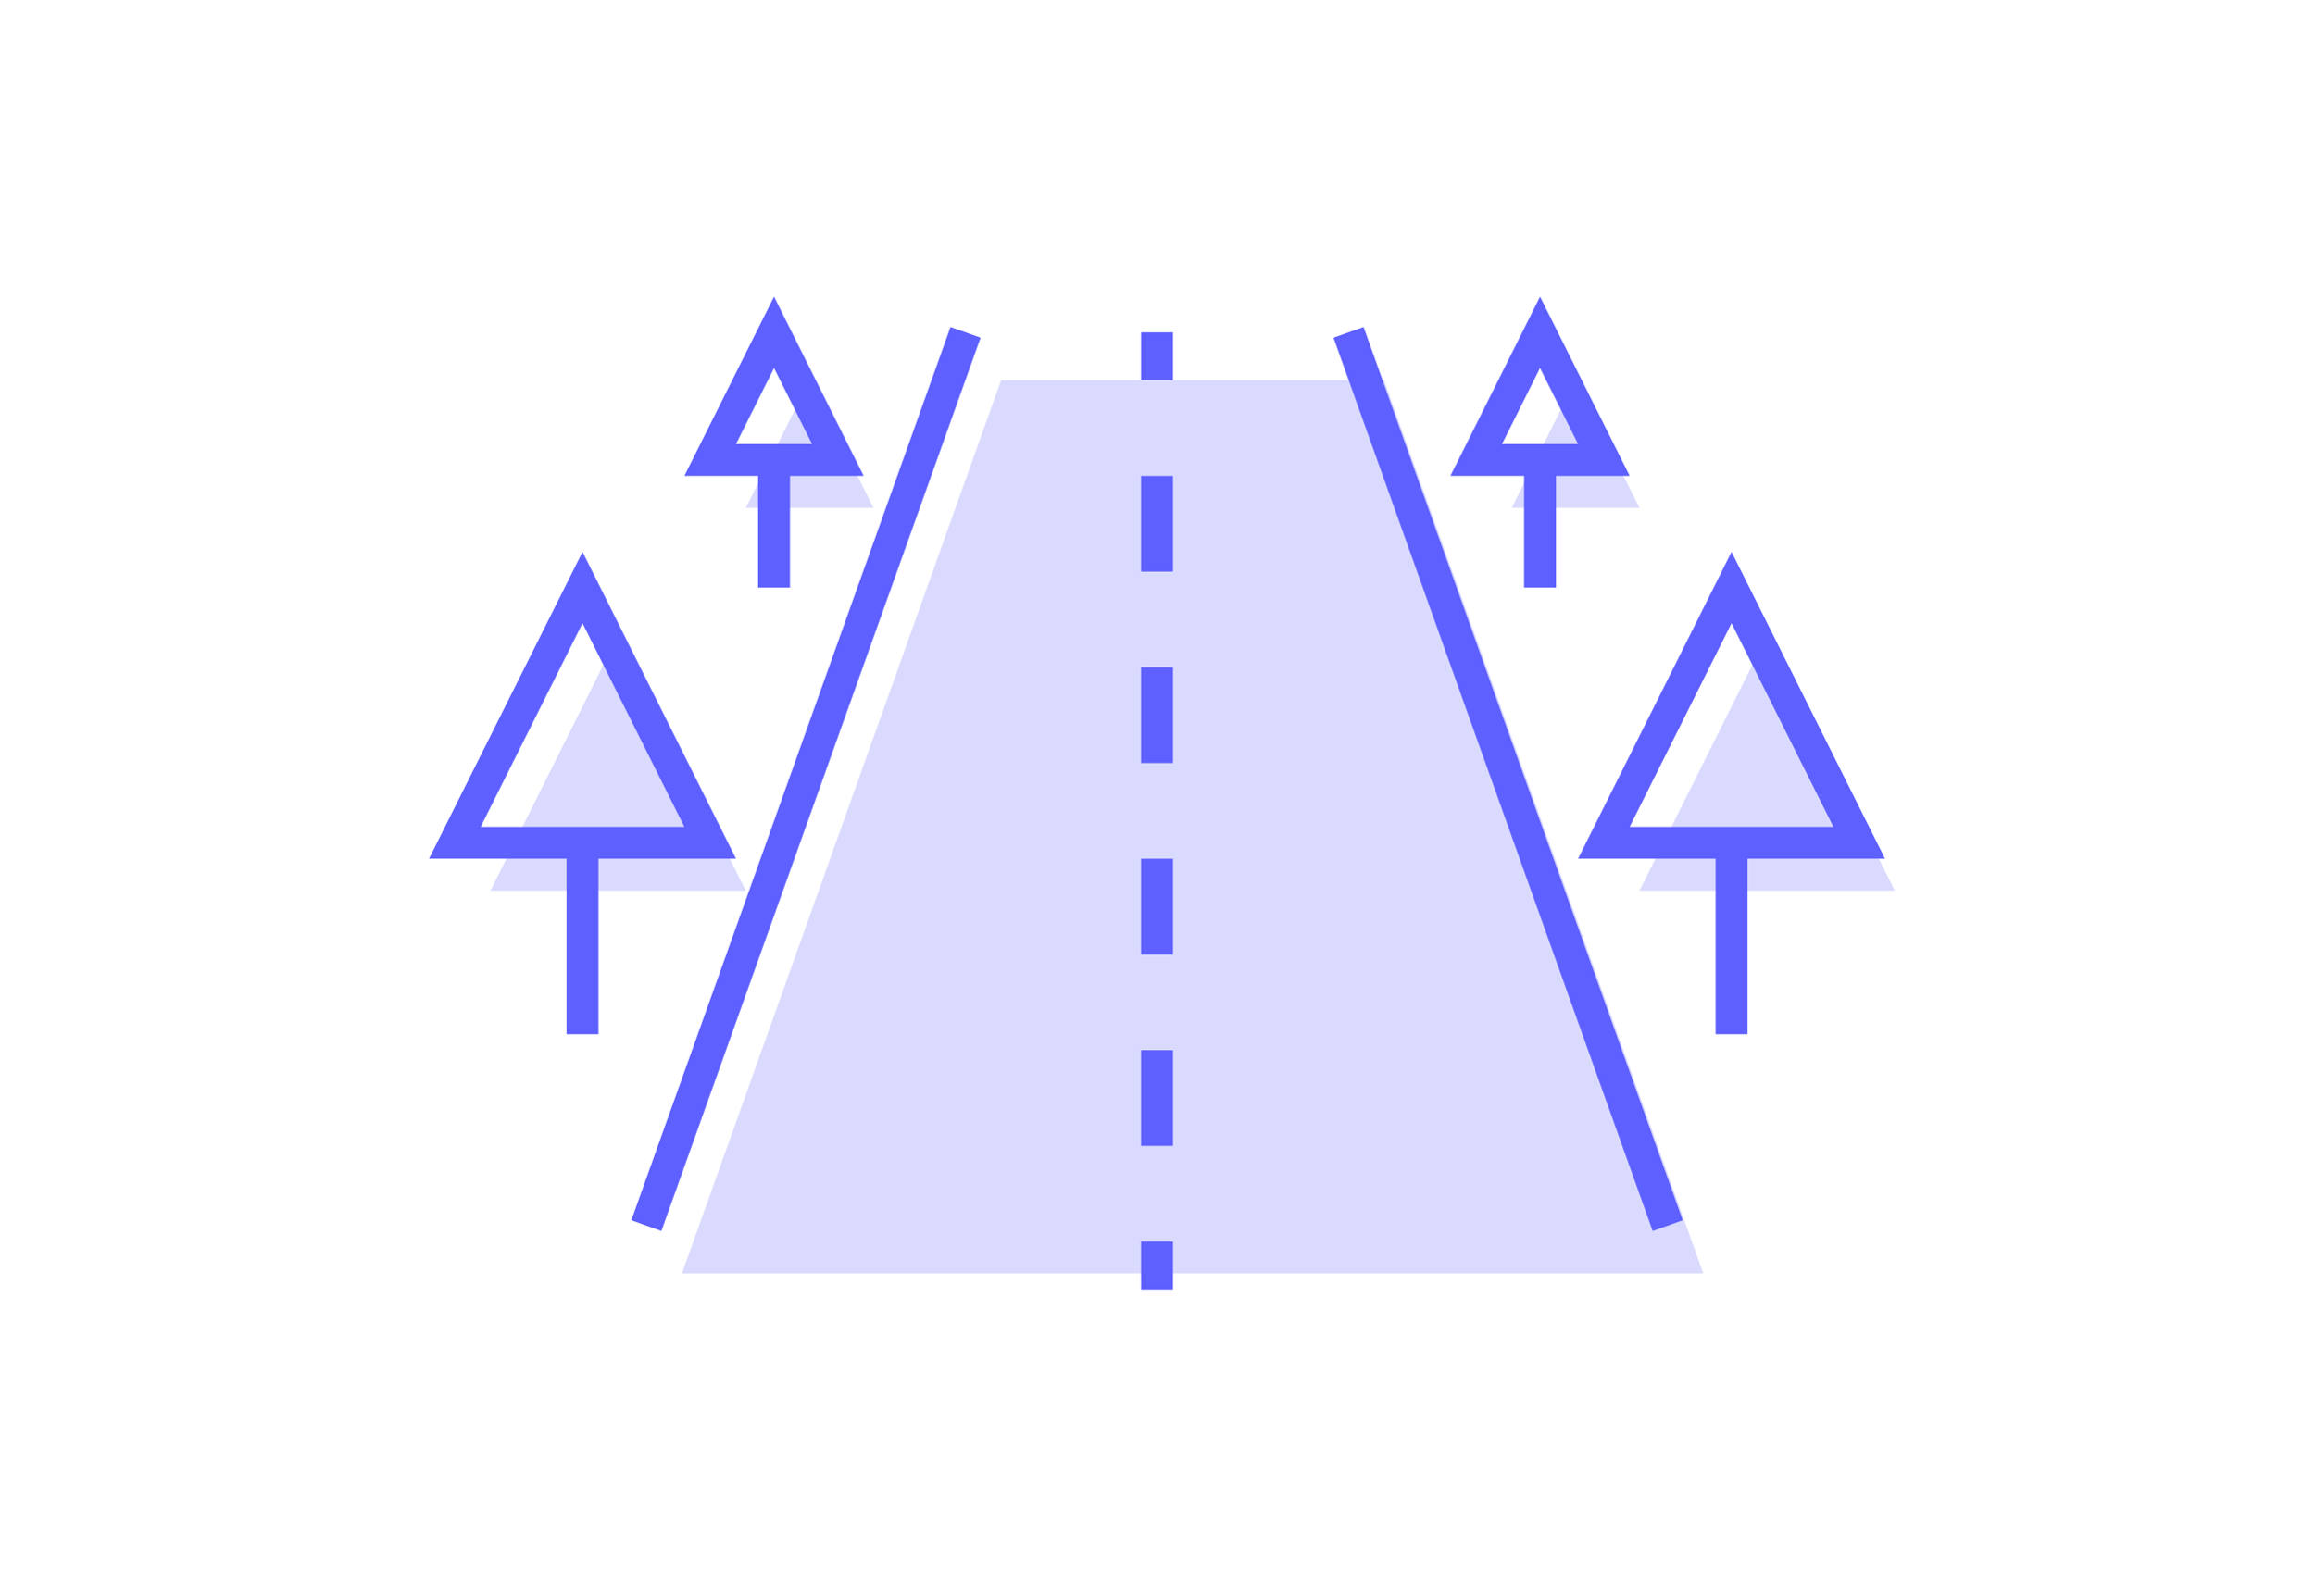
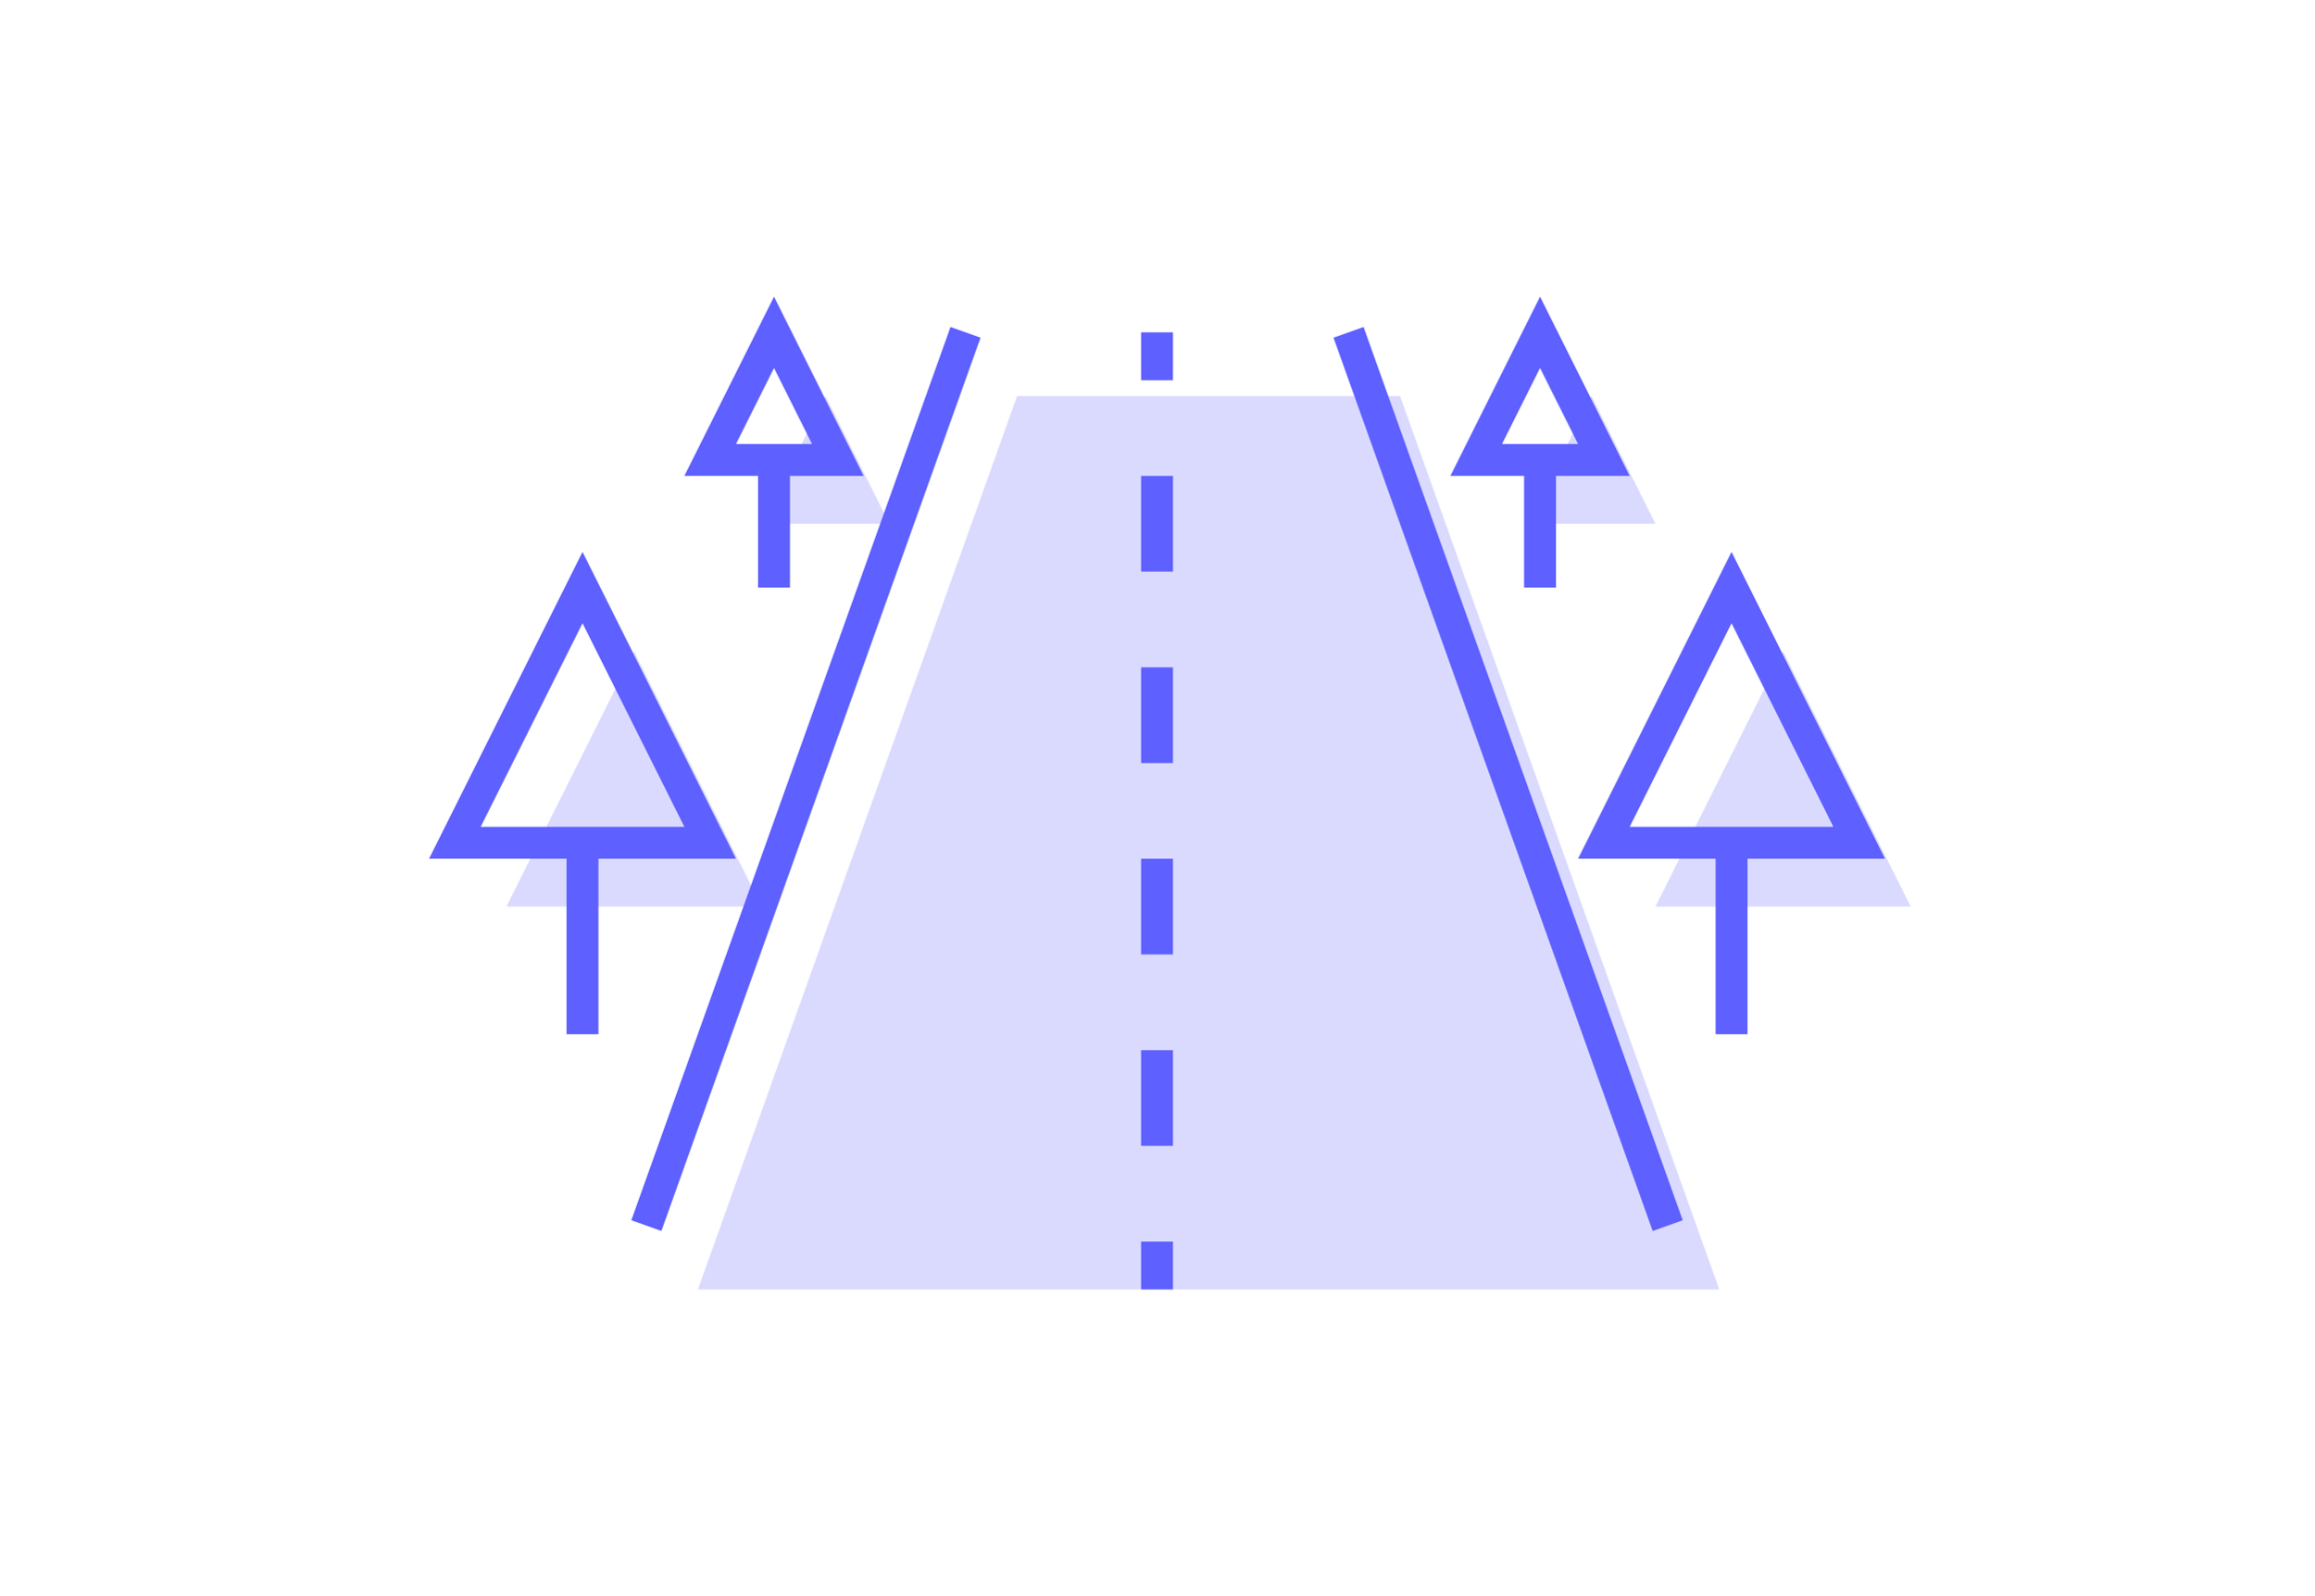
<svg xmlns="http://www.w3.org/2000/svg" version="1.1" id="Layer_1" x="0px" y="0px" width="145px" height="100px" viewBox="0 0 145 100" enable-background="new 0 0 145 100" xml:space="preserve">
  <g id="Layer_17">
    <g>
-       <polygon fill="#DADAFF" points="42.73,79.833 62.73,23.833 86.73,23.833 106.73,79.833   " />
-       <line fill="none" x1="74.73" y1="23.833" x2="74.73" y2="83.833" />
+       <polygon fill="#DADAFF" points="43.73,80.833 63.73,24.833 87.73,24.833 107.73,80.833   " />
+       <line fill="none" x1="75.73" y1="24.833" x2="75.73" y2="84.833" />
      <g>
-         <polygon fill="#DADAFF" points="98.73,23.833 94.73,31.833 102.73,31.833    " />
+         <polygon fill="#DADAFF" points="99.73,24.833 95.73,32.833 103.73,32.833    " />
      </g>
      <g>
-         <polygon fill="#DADAFF" points="50.73,23.833 46.73,31.833 54.73,31.833    " />
+         <polygon fill="#DADAFF" points="51.73,24.833 47.73,32.833 55.73,32.833    " />
      </g>
      <g>
-         <polygon fill="#DADAFF" points="38.73,39.833 30.73,55.833 46.73,55.833    " />
+         <polygon fill="#DADAFF" points="39.73,40.833 31.73,56.833 47.73,56.833    " />
      </g>
      <g>
-         <polygon fill="#DADAFF" points="110.73,39.833 102.73,55.833 118.73,55.833    " />
+         <polygon fill="#DADAFF" points="111.73,40.833 103.73,56.833 119.73,56.833    " />
      </g>
    </g>
  </g>
  <g id="Layer_16">
    <line fill="none" stroke="#5E60FF" stroke-width="2" stroke-miterlimit="10" x1="60.5" y1="20.833" x2="40.5" y2="76.833" />
    <line fill="none" stroke="#5E60FF" stroke-width="2" stroke-miterlimit="10" x1="84.5" y1="20.833" x2="104.5" y2="76.833" />
    <g>
      <line fill="none" x1="72.5" y1="20.833" x2="72.5" y2="80.833" />
      <g>
        <line fill="none" stroke="#5E60FF" stroke-width="2" stroke-miterlimit="10" x1="72.5" y1="20.833" x2="72.5" y2="23.833" />
        <line fill="none" stroke="#5E60FF" stroke-width="2" stroke-miterlimit="10" stroke-dasharray="6,6" x1="72.5" y1="29.833" x2="72.5" y2="74.833" />
        <line fill="none" stroke="#5E60FF" stroke-width="2" stroke-miterlimit="10" x1="72.5" y1="77.833" x2="72.5" y2="80.833" />
      </g>
    </g>
    <g>
      <polygon fill="none" stroke="#5E60FF" stroke-width="2" stroke-miterlimit="10" points="96.5,20.833 92.5,28.833 100.5,28.833       " />
      <line fill="none" stroke="#5E60FF" stroke-width="2" stroke-miterlimit="10" x1="96.5" y1="28.833" x2="96.5" y2="36.833" />
    </g>
    <g>
      <polygon fill="none" stroke="#5E60FF" stroke-width="2" stroke-miterlimit="10" points="48.5,20.833 44.5,28.833 52.5,28.833       " />
      <line fill="none" stroke="#5E60FF" stroke-width="2" stroke-miterlimit="10" x1="48.5" y1="28.833" x2="48.5" y2="36.833" />
    </g>
    <g>
      <polygon fill="none" stroke="#5E60FF" stroke-width="2" stroke-miterlimit="10" points="36.5,36.833 28.5,52.833 44.5,52.833       " />
      <line fill="none" stroke="#5E60FF" stroke-width="2" stroke-miterlimit="10" x1="36.5" y1="52.833" x2="36.5" y2="64.833" />
    </g>
    <g>
      <polygon fill="none" stroke="#5E60FF" stroke-width="2" stroke-miterlimit="10" points="108.5,36.833 100.5,52.833 116.5,52.833       " />
      <line fill="none" stroke="#5E60FF" stroke-width="2" stroke-miterlimit="10" x1="108.5" y1="52.833" x2="108.5" y2="64.833" />
    </g>
  </g>
</svg>
